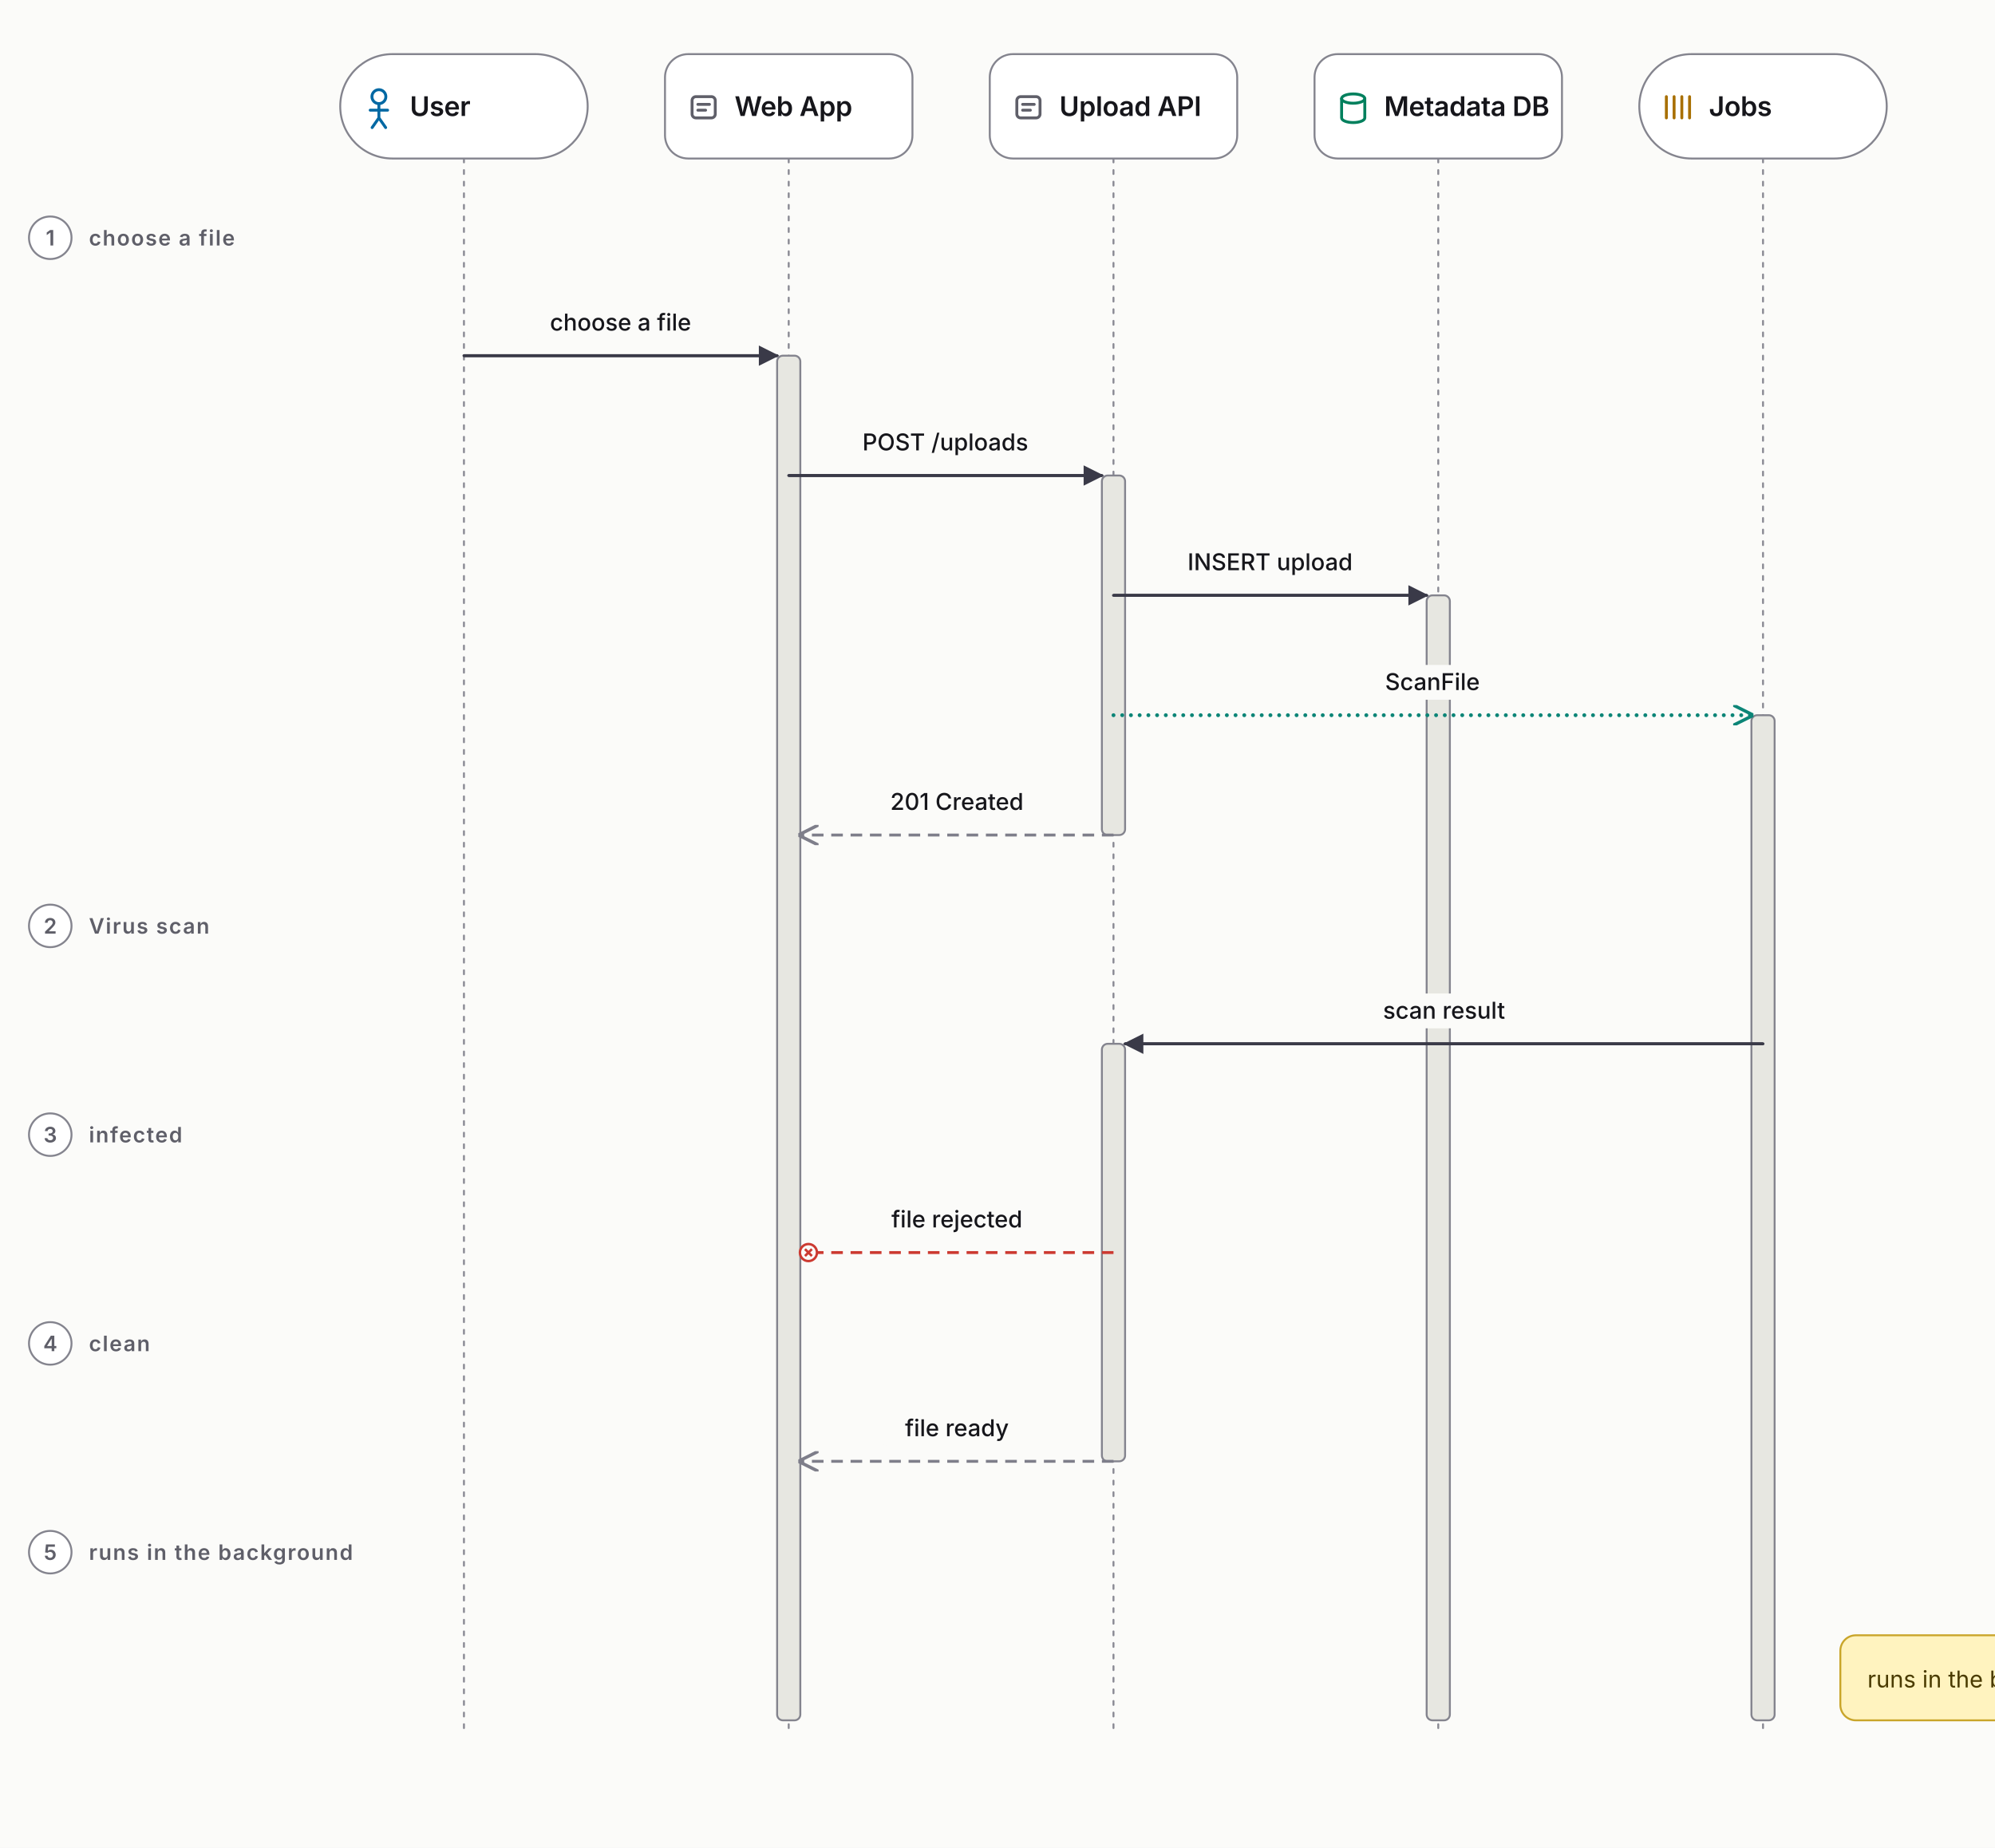
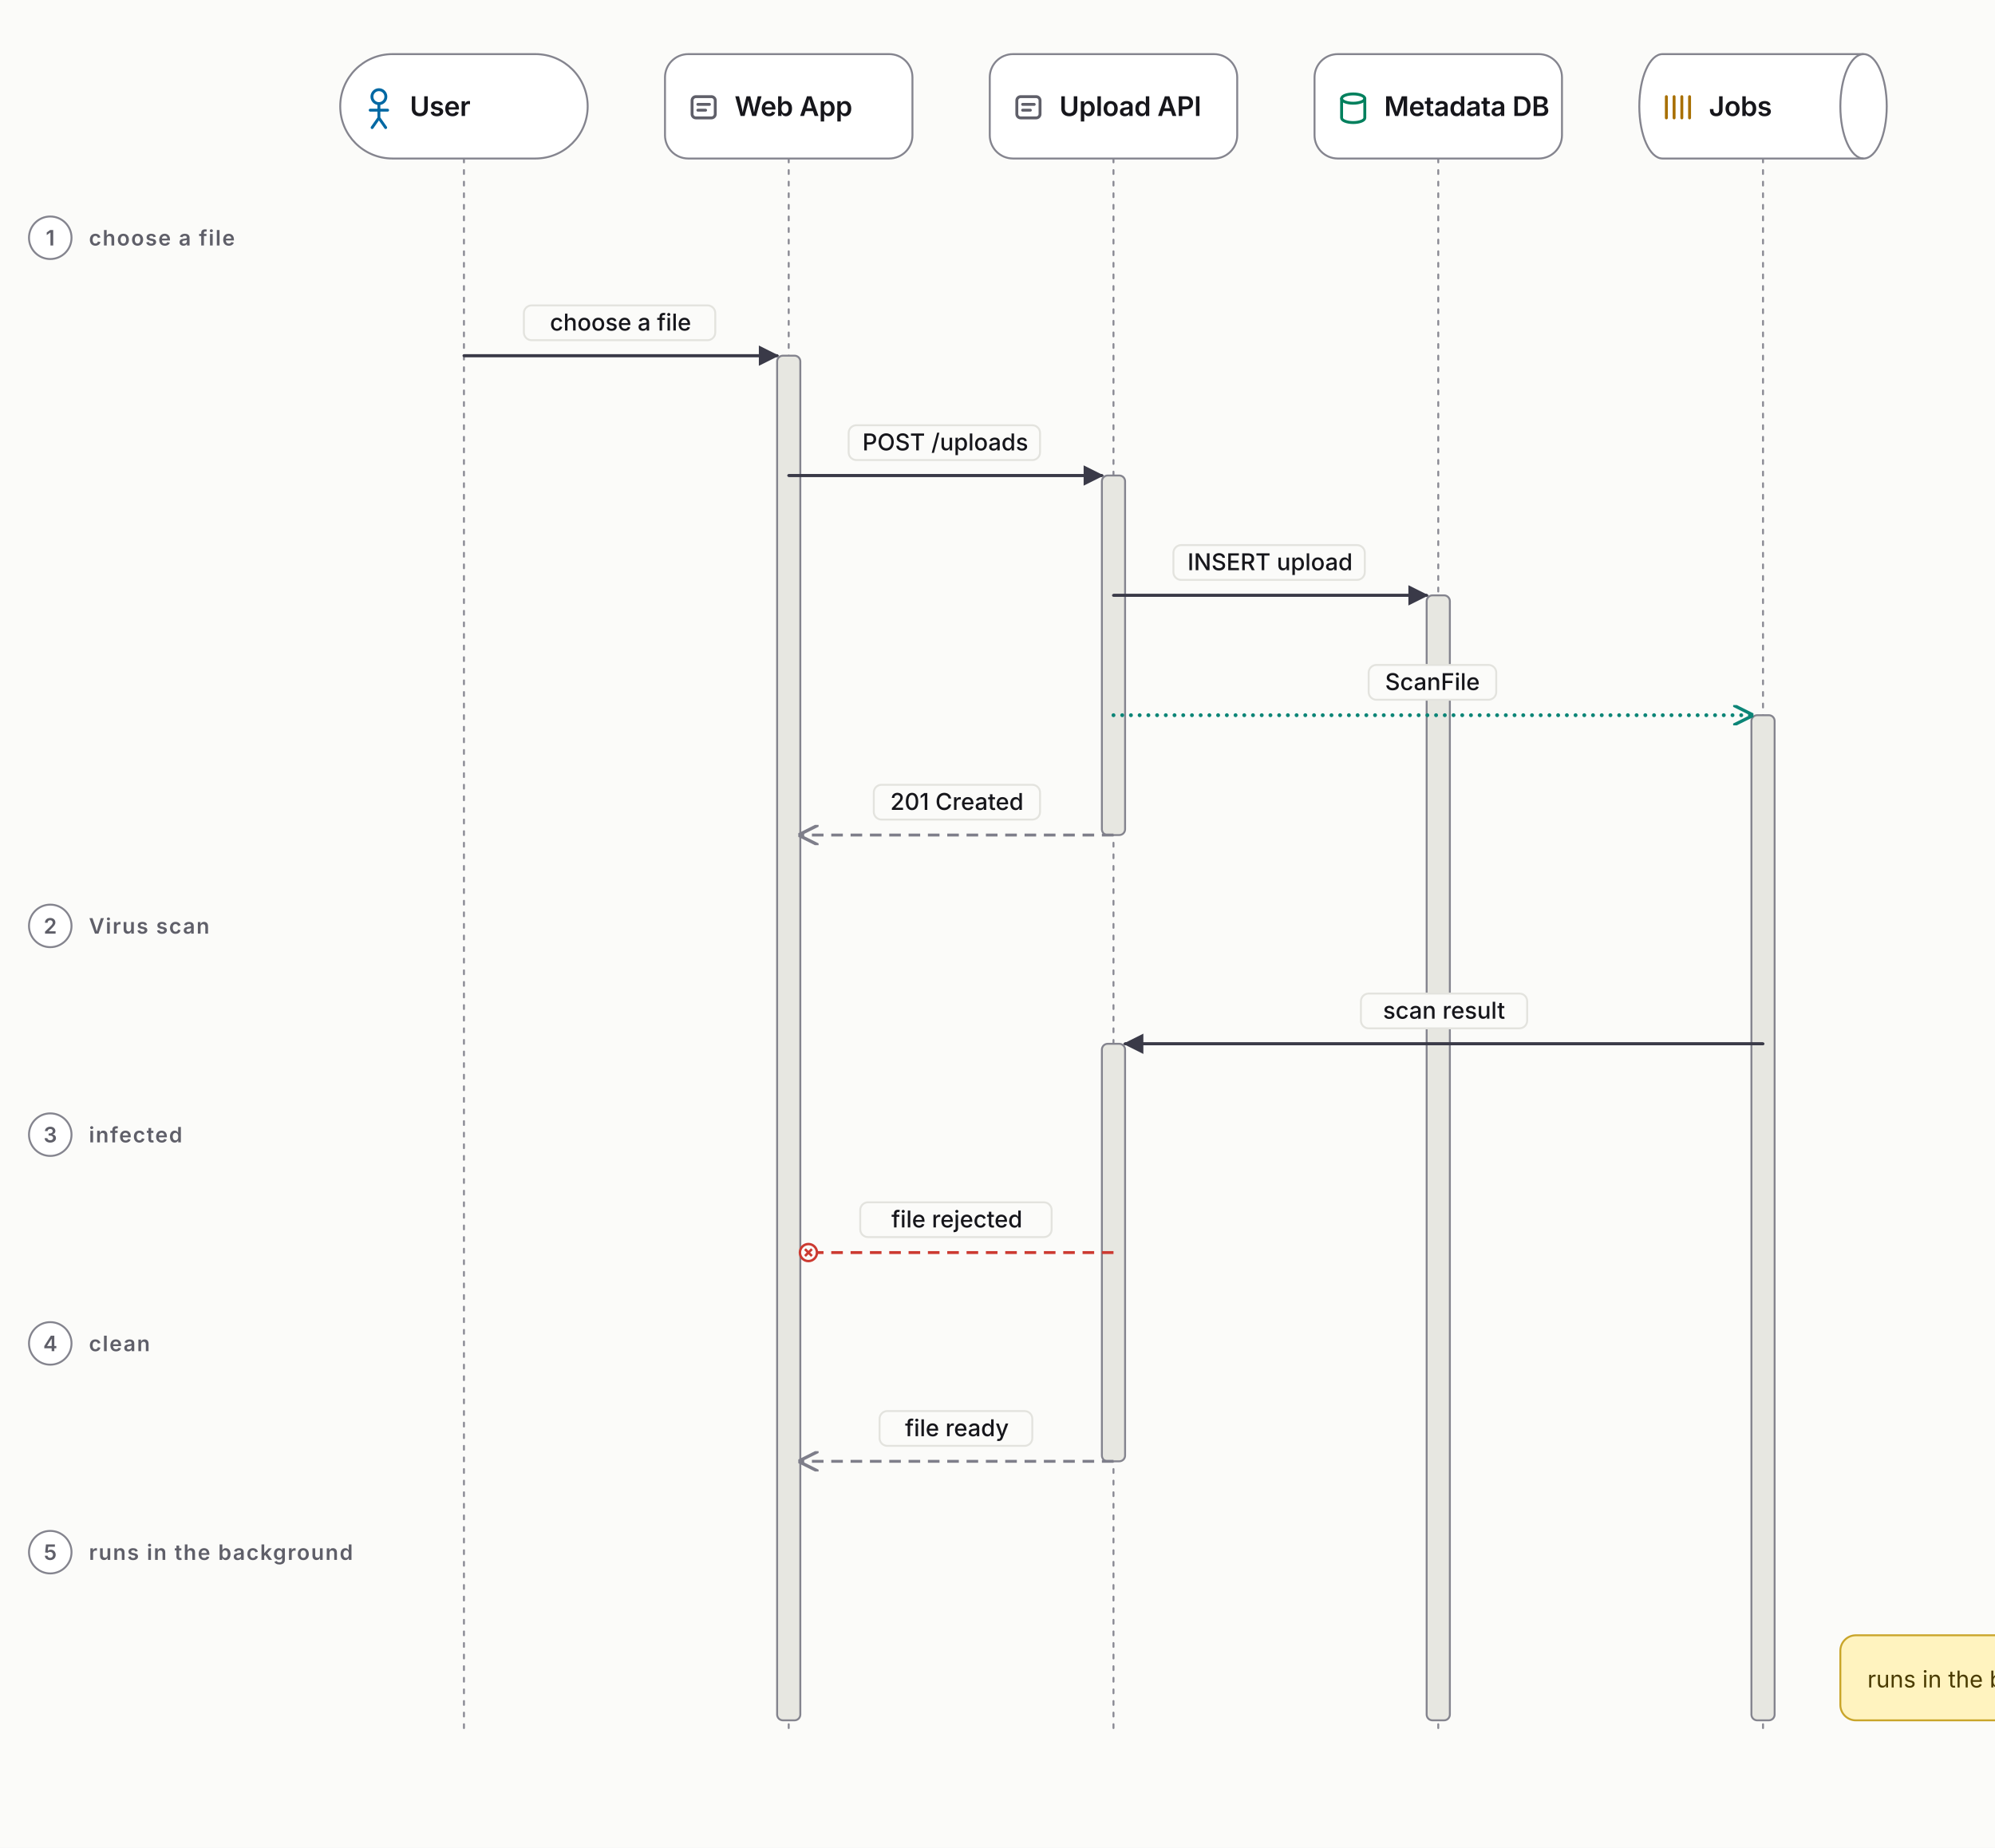
<svg xmlns="http://www.w3.org/2000/svg" viewBox="0 0 1032 956" width="1032" height="956" role="img" aria-label="File upload">
  <style>text{font-family:"Geist", ui-sans-serif, system-ui, -apple-system, "Segoe UI", sans-serif}
.bg-group-box{fill:#f3f3ef;stroke:#84848e;stroke-width:1;stroke-dasharray:4 4}
.bg-group-label,.bg-band-label{fill:#5f5f69;font-size:11px;font-weight:600;letter-spacing:.06em;text-transform:uppercase}
.bg-band-dot{fill:#ffffff;stroke:#84848e}
.bg-band-num{fill:#5f5f69;font-size:11px;font-weight:600;text-anchor:middle}
.bg-lifeline{stroke:#898993;stroke-width:1;stroke-dasharray:2 4;stroke-linecap:round}
.bg-activation{fill:#e7e7e1;stroke:#84848e;stroke-width:1}
.bg-node-box{fill:#ffffff;stroke:#84848e;stroke-width:1}
+ .bg-node-cap{fill:none;stroke:#84848e;stroke-width:1}
.is-external .bg-node-box{stroke-dasharray:5 4}
.is-boundary .bg-node-box{stroke-dasharray:2 3;fill:#f3f3ef}
.bg-node-label{fill:#16161b;font-size:14px;font-weight:600;letter-spacing:-.01em}
.bg-glyph{fill:none;stroke-width:1.5;stroke-linecap:round;stroke-linejoin:round}
.bg-edge-track{fill:none;stroke-width:1.5}
.bg-edge-line{fill:none;stroke-width:1.5;stroke-linecap:round}
.is-return .bg-edge-track,.is-fail .bg-edge-track{stroke-dasharray:6 4}
.is-async .bg-edge-track{stroke-dasharray:.01 4.5;stroke-linecap:round;stroke-width:2}
.is-return .bg-edge-line,.is-async .bg-edge-line,.is-fail .bg-edge-line{stroke-opacity:0}
.bg-edge-label{fill:#16161b;font-size:12px;font-weight:500}
- .bg-edge-label-bg{fill:#fbfbf9}
+ .bg-edge-label-bg{fill:#fbfbf9;stroke:#e3e3de;stroke-width:1}
.bg-note-box{fill:#fff3bf;stroke:#c9a52a;stroke-width:1}
.bg-payload-chip-box{fill:#ffffff;stroke-opacity:.55;stroke-width:1;stroke-linejoin:round}
.bg-payload-chip-text{fill:#5f5f69;font-family:ui-monospace,"JetBrains Mono",SFMono-Regular,Menlo,Consolas,monospace;font-size:11px;white-space:pre}
.bg-note-text{fill:#4a3b00;font-size:12px}
</style>
  <defs>
    <marker id="bg-arrow-sync" viewBox="0 0 10 10" refX="9" refY="5" markerWidth="7" markerHeight="7" orient="auto-start-reverse" markerUnits="strokeWidth">
      <path d="M 0 0 L 10 5 L 0 10 z" fill="#3a3a48" />
    </marker>
    <marker id="bg-arrow-return" viewBox="0 0 10 10" refX="9" refY="5" markerWidth="7" markerHeight="7" orient="auto-start-reverse" markerUnits="strokeWidth">
      <path d="M 0 0 L 10 5 L 0 10" fill="none" stroke="#7e7e8a" stroke-width="1.6" />
    </marker>
    <marker id="bg-arrow-async" viewBox="0 0 10 10" refX="9" refY="5" markerWidth="7" markerHeight="7" orient="auto-start-reverse" markerUnits="strokeWidth">
      <path d="M 0 0 L 10 5 L 0 10" fill="none" stroke="#0c8577" stroke-width="1.6" />
    </marker>
    <marker id="bg-arrow-fail" viewBox="0 0 10 10" refX="9" refY="5" markerWidth="7" markerHeight="7" orient="auto-start-reverse" markerUnits="strokeWidth">
      <circle cx="5" cy="5" r="4.2" fill="#fbfbf9" stroke="#cc3a31" stroke-width="1.2" />
      <path d="M 3.3 3.3 L 6.7 6.7 M 6.7 3.3 L 3.3 6.7" stroke="#cc3a31" stroke-width="1.2" />
    </marker>
  </defs>
  <rect width="100%" height="100%" fill="#fbfbf9" />
  <g class="bg-band">
    <circle class="bg-band-dot" cx="26" cy="123" r="11" />
    <text class="bg-band-num" x="26" y="127">1</text>
    <text class="bg-band-label" x="46" y="127">choose a file</text>
  </g>
  <g class="bg-band">
    <circle class="bg-band-dot" cx="26" cy="479" r="11" />
    <text class="bg-band-num" x="26" y="483">2</text>
    <text class="bg-band-label" x="46" y="483">Virus scan</text>
  </g>
  <g class="bg-band">
    <circle class="bg-band-dot" cx="26" cy="587" r="11" />
    <text class="bg-band-num" x="26" y="591">3</text>
    <text class="bg-band-label" x="46" y="591">infected</text>
  </g>
  <g class="bg-band">
    <circle class="bg-band-dot" cx="26" cy="695" r="11" />
    <text class="bg-band-num" x="26" y="699">4</text>
    <text class="bg-band-label" x="46" y="699">clean</text>
  </g>
  <g class="bg-band">
    <circle class="bg-band-dot" cx="26" cy="803" r="11" />
    <text class="bg-band-num" x="26" y="807">5</text>
    <text class="bg-band-label" x="46" y="807">runs in the background</text>
  </g>
  <line class="bg-lifeline" x1="240" y1="82" x2="240" y2="894" />
  <line class="bg-lifeline" x1="408" y1="82" x2="408" y2="894" />
  <line class="bg-lifeline" x1="576" y1="82" x2="576" y2="894" />
  <line class="bg-lifeline" x1="744" y1="82" x2="744" y2="894" />
  <line class="bg-lifeline" x1="912" y1="82" x2="912" y2="894" />
  <rect class="bg-activation" x="402" y="184" width="12" height="706" rx="3" />
  <rect class="bg-activation" x="570" y="246" width="12" height="186" rx="3" />
  <rect class="bg-activation" x="738" y="308" width="12" height="582" rx="3" />
  <rect class="bg-activation" x="906" y="370" width="12" height="520" rx="3" />
  <rect class="bg-activation" x="570" y="540" width="12" height="216" rx="3" />
  <g class="bg-node is-actor">
    <rect class="bg-node-box" x="176" y="28" width="128" height="54" rx="27" />
    <g class="bg-glyph" stroke="#0068a3" transform="translate(196 55.0)">
      <circle cx="0" cy="-5" r="3.6" />
      <path d="M 0 -1 L 0 6 M -4.5 2 L 4.5 2 M 0 6 L -3.5 11 M 0 6 L 3.5 11" />
    </g>
    <text class="bg-node-label" x="212" y="60.0">User</text>
  </g>
  <g class="bg-node is-participant">
    <rect class="bg-node-box" x="344" y="28" width="128" height="54" rx="12" />
    <g class="bg-glyph" stroke="#5f5f69" transform="translate(364 55.0)">
      <rect x="-6" y="-5" width="12" height="11" rx="2" />
      <path d="M -3 -1 L 3 -1 M -3 2 L 1 2" />
    </g>
    <text class="bg-node-label" x="380" y="60.0">Web App</text>
  </g>
  <g class="bg-node is-participant">
    <rect class="bg-node-box" x="512" y="28" width="128" height="54" rx="12" />
    <g class="bg-glyph" stroke="#5f5f69" transform="translate(532 55.0)">
      <rect x="-6" y="-5" width="12" height="11" rx="2" />
      <path d="M -3 -1 L 3 -1 M -3 2 L 1 2" />
    </g>
    <text class="bg-node-label" x="548" y="60.0">Upload API</text>
  </g>
  <g class="bg-node is-database">
    <rect class="bg-node-box" x="680" y="28" width="128" height="54" rx="12" />
    <g class="bg-glyph" stroke="#00805d" transform="translate(700 55.0)">
      <ellipse cx="0" cy="-4" rx="6" ry="2.4" />
      <path d="M -6 -4 L -6 6 A 6 2.4 0 0 0 6 6 L 6 -4" />
    </g>
    <text class="bg-node-label" x="716" y="60.0">Metadata DB</text>
  </g>
  <g class="bg-node is-queue">
-     <rect class="bg-node-box" x="848" y="28" width="128" height="54" rx="27" />
+     <path class="bg-node-box" d="M 860 28 L 964 28 A 12 27.0 0 0 1 964 82 L 860 82 A 12 27.0 0 0 1 860 28 Z" />
+     <path class="bg-node-cap" d="M 964 28 A 12 27.0 0 0 0 964 82" />
    <g class="bg-glyph" stroke="#a86f00" transform="translate(868 55.0)">
      <path d="M -6 -5 L -6 6 M -2 -5 L -2 6 M 2 -5 L 2 6 M 6 -5 L 6 6" />
    </g>
    <text class="bg-node-label" x="884" y="60.0">Jobs</text>
  </g>
  <g class="bg-edge is-sync">
    <path class="bg-edge-track" d="M 240 184 L 402 184" stroke="#3a3a48" />
    <path class="bg-edge-line" d="M 240 184 L 402 184" stroke="#3a3a48" marker-end="url(#bg-arrow-sync)" />
    <rect class="bg-edge-label-bg" x="271" y="158" width="99" height="18" rx="4" />
    <text class="bg-edge-label" x="321" y="171" text-anchor="middle">choose a file</text>
  </g>
  <g class="bg-edge is-sync">
    <path class="bg-edge-track" d="M 408 246 L 570 246" stroke="#3a3a48" />
    <path class="bg-edge-line" d="M 408 246 L 570 246" stroke="#3a3a48" marker-end="url(#bg-arrow-sync)" />
    <rect class="bg-edge-label-bg" x="439" y="220" width="99" height="18" rx="4" />
    <text class="bg-edge-label" x="489" y="233" text-anchor="middle">POST /uploads</text>
  </g>
  <g class="bg-edge is-sync">
    <path class="bg-edge-track" d="M 576 308 L 738 308" stroke="#3a3a48" />
    <path class="bg-edge-line" d="M 576 308 L 738 308" stroke="#3a3a48" marker-end="url(#bg-arrow-sync)" />
    <rect class="bg-edge-label-bg" x="607" y="282" width="99" height="18" rx="4" />
    <text class="bg-edge-label" x="657" y="295" text-anchor="middle">INSERT upload</text>
  </g>
  <g class="bg-edge is-async">
    <path class="bg-edge-track" d="M 576 370 L 906 370" stroke="#0c8577" />
    <path class="bg-edge-line" d="M 576 370 L 906 370" stroke="#0c8577" marker-end="url(#bg-arrow-async)" />
    <rect class="bg-edge-label-bg" x="708" y="344" width="66" height="18" rx="4" />
    <text class="bg-edge-label" x="741" y="357" text-anchor="middle">ScanFile</text>
  </g>
  <g class="bg-edge is-return">
    <path class="bg-edge-track" d="M 576 432 L 414 432" stroke="#7e7e8a" />
    <path class="bg-edge-line" d="M 576 432 L 414 432" stroke="#7e7e8a" marker-end="url(#bg-arrow-return)" />
    <rect class="bg-edge-label-bg" x="452" y="406" width="86" height="18" rx="4" />
    <text class="bg-edge-label" x="495" y="419" text-anchor="middle">201 Created</text>
  </g>
  <g class="bg-edge is-sync">
    <path class="bg-edge-track" d="M 912 540 L 582 540" stroke="#3a3a48" />
    <path class="bg-edge-line" d="M 912 540 L 582 540" stroke="#3a3a48" marker-end="url(#bg-arrow-sync)" />
    <rect class="bg-edge-label-bg" x="704" y="514" width="86" height="18" rx="4" />
    <text class="bg-edge-label" x="747" y="527" text-anchor="middle">scan result</text>
  </g>
  <g class="bg-edge is-fail">
    <path class="bg-edge-track" d="M 576 648 L 414 648" stroke="#cc3a31" />
    <path class="bg-edge-line" d="M 576 648 L 414 648" stroke="#cc3a31" marker-end="url(#bg-arrow-fail)" />
    <rect class="bg-edge-label-bg" x="445" y="622" width="99" height="18" rx="4" />
    <text class="bg-edge-label" x="495" y="635" text-anchor="middle">file rejected</text>
  </g>
  <g class="bg-edge is-return">
    <path class="bg-edge-track" d="M 576 756 L 414 756" stroke="#7e7e8a" />
    <path class="bg-edge-line" d="M 576 756 L 414 756" stroke="#7e7e8a" marker-end="url(#bg-arrow-return)" />
    <rect class="bg-edge-label-bg" x="455" y="730" width="79" height="18" rx="4" />
    <text class="bg-edge-label" x="495" y="743" text-anchor="middle">file ready</text>
  </g>
  <g class="bg-note">
    <rect class="bg-note-box" x="952" y="846" width="186" height="44" rx="8" />
    <text class="bg-note-text" x="966" y="873.0">runs in the background</text>
  </g>
</svg>
